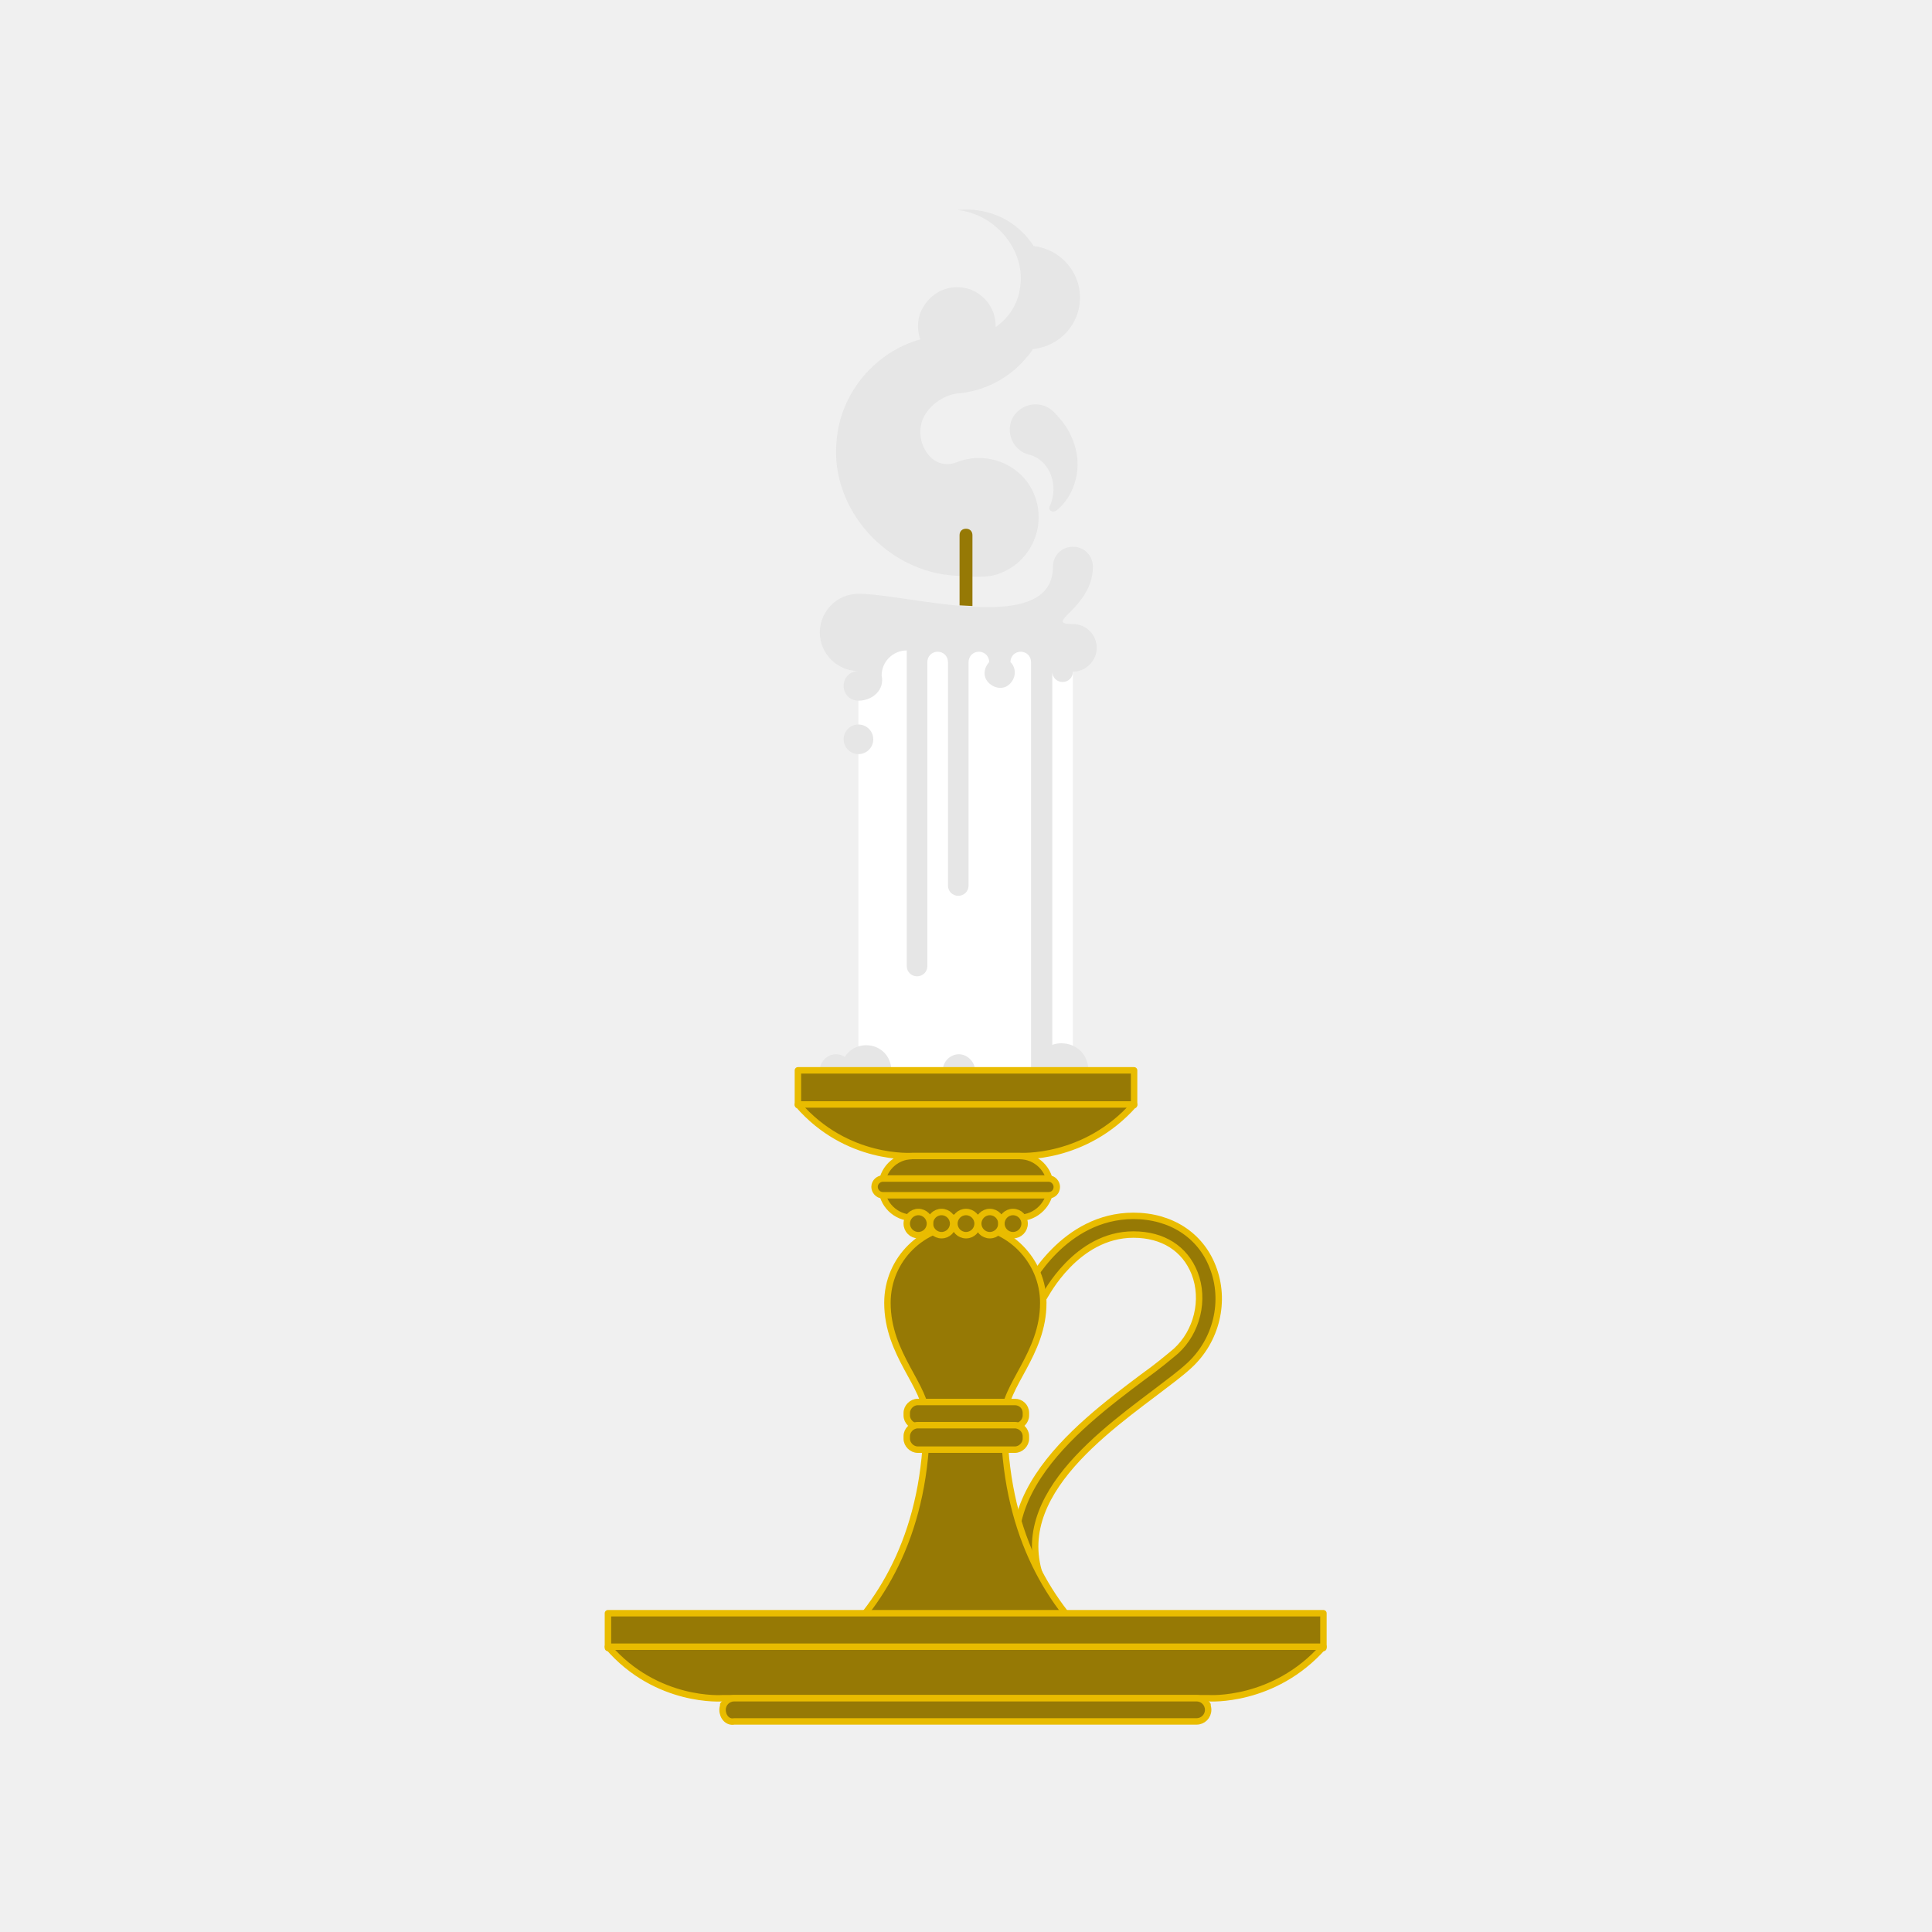
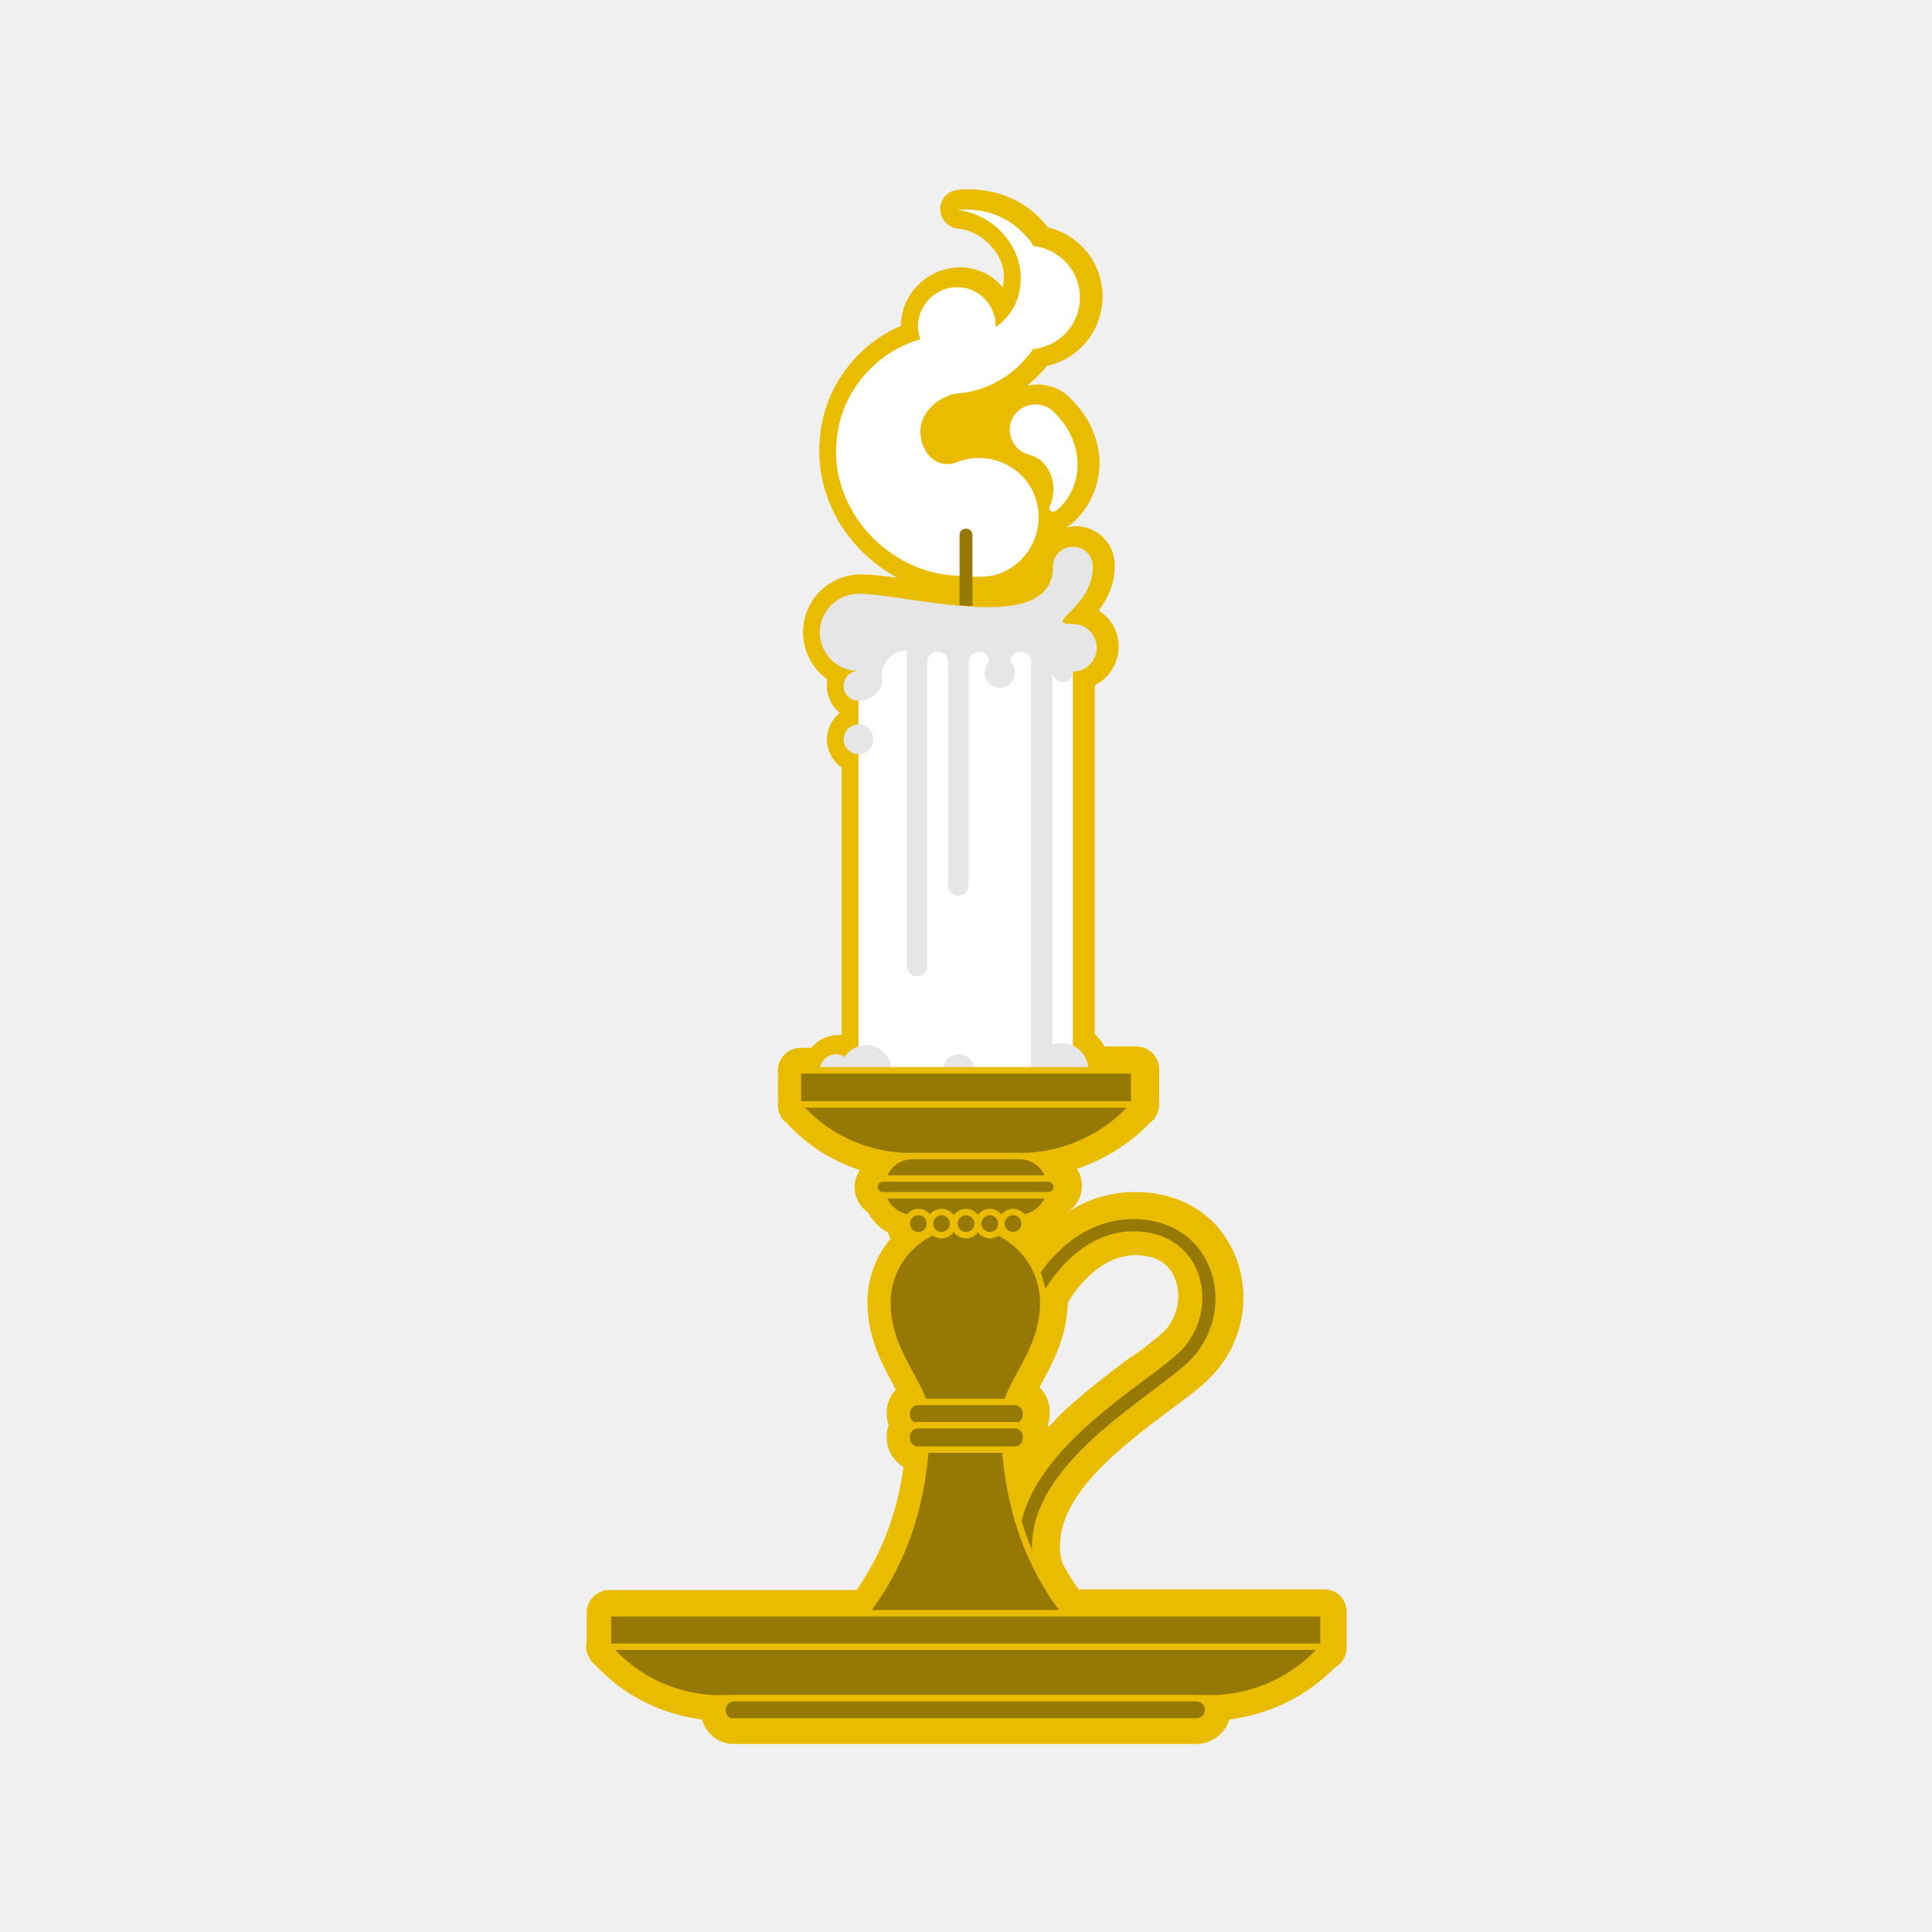
<svg xmlns="http://www.w3.org/2000/svg" version="1.1" id="레이어_1" x="0px" y="0px" viewBox="0 0 300 300" style="enable-background:new 0 0 300 300;" xml:space="preserve">
  <style type="text/css">
- 	.st0{fill:#967905;stroke:#E9BC00;stroke-linecap:round;stroke-linejoin:round;stroke-miterlimit:10;}
- 	.st1{fill:#FFFFFF;}
- 	.st2{fill:#E6E6E6;}
- 	.st3{fill:#967905;}
+ 	.st0{fill:#E9BC00;}
+ 	.st1{fill:#967905;stroke:#E9BC00;stroke-linecap:round;stroke-linejoin:round;stroke-miterlimit:10;}
+ 	.st2{fill:#FFFFFF;}
+ 	.st3{fill:#E6E6E6;}
+ 	.st4{fill:#967905;}
</style>
+   <path class="st0" d="M205.7,246.8h-38.2c-1-1.4-1.9-2.8-2.6-4.2c-2.3-9.3,8.6-17.5,16.7-23.6l1.1-0.8c1.8-1.4,3.4-2.5,4.6-3.7  c5.4-4.9,7.2-12.6,4.6-19.3c-2.5-6.3-8.3-10.1-15.6-10.1c-4.2,0-7.7,1.3-10.5,3.1c0,0,0-0.1,0.1-0.1c1.3-0.9,2.1-2.3,2.1-4  c0-1-0.3-1.9-0.8-2.6c3.5-1.2,7.7-3.3,11.4-7.2c0.9-0.6,1.4-1.7,1.4-2.8V166c0-1.9-1.6-3.5-3.5-3.5h-5c-0.4-0.7-0.9-1.4-1.5-1.9  v-54.2c2.2-1.1,3.7-3.4,3.7-6c0-2.4-1.2-4.4-3.1-5.6c1.3-1.7,2.5-4,2.5-7c0-3.4-2.7-6.1-6.1-6.1c-0.5,0-1,0.1-1.5,0.2  c0.1-0.1,0.2-0.1,0.3-0.2c0.1-0.1,0.2-0.1,0.4-0.2c2.5-2,4.2-5.2,4.5-8.6c0.3-3.6-1.1-7.4-3.7-10.2c-0.8-0.9-2.1-2.4-4.3-2.8  c-0.5-0.1-1-0.2-1.5-0.2c-0.6,0-1.2,0.1-1.7,0.2c0.9-0.8,1.8-1.6,2.6-2.5c0.2-0.2,0.3-0.4,0.5-0.6c5-1.1,8.6-5.5,8.6-10.8  c0-5.1-3.5-9.5-8.5-10.7c-2.9-3.8-7.3-5.9-12.3-5.9h0c-0.5,0-1.1,0-1.7,0.1c-1.5,0.1-2.7,1.4-2.7,3c0,1.5,1.2,2.8,2.7,3  c2.2,0.2,4.2,1.4,5.6,3.2c1.3,1.6,1.8,3.5,1.5,5.4c0,0,0,0.1,0,0.1c0,0.1,0,0.3-0.1,0.4c-1.6-1.9-4-3.1-6.7-3.1  c-0.6,0-1.1,0.1-1.7,0.2c-3.2,0.6-5.9,3-7,6.2c0,0,0,0.1,0,0.1c-0.3,0.9-0.4,1.8-0.4,2.6c-7.1,3-12.1,9.9-12.6,17.7  c-0.5,5.7,1.4,11.5,5.4,16.1c1.9,2.2,4.1,3.9,6.6,5.3c-2.2-0.3-4-0.5-5.6-0.5c-5,0-9,4-9,9c0,3,1.5,5.7,3.8,7.3  c-0.1,0.3-0.1,0.6-0.1,1c0,1.7,0.8,3.2,2,4.2c-1.2,1-2,2.5-2,4.1c0,1.8,0.9,3.4,2.3,4.4v41.5c0,0,0,0,0,0c-0.2,0-0.3,0-0.5,0  c-1.7,0-3.2,0.8-4.2,2h-1.7c-1.9,0-3.5,1.6-3.5,3.5v5.4c0,1.1,0.5,2.2,1.4,2.8c3.6,4,7.8,6.1,11.3,7.3c-0.5,0.8-0.8,1.7-0.8,2.6  c0,1.6,0.8,3.1,2.1,4c0.7,1.3,1.8,2.4,3.1,3.1c0.1,0.3,0.2,0.6,0.4,0.9c-2.3,2.8-3.6,6.2-3.6,9.9c0,5.4,2.2,9.5,4,12.8  c0.1,0.3,0.3,0.5,0.4,0.8c-0.9,0.9-1.4,2.2-1.4,3.5v0.4c0,0.5,0.1,1.1,0.3,1.6c-0.2,0.5-0.3,1.1-0.3,1.6v0.4c0,1.9,1.1,3.6,2.6,4.5  c-1,7.3-3.5,13.7-7.3,19.1H94.6c-1.9,0-3.5,1.6-3.5,3.5v4.4c-0.2,0.9-0.1,1.8,0.4,2.6c0.2,0.5,0.6,0.9,1,1.2  c5.7,6.1,12.5,7.9,16.5,8.4c0.3,1.1,0.9,2,1.8,2.7c0.9,0.7,1.9,1.1,3,1.1c0.2,0,0.3,0,0.5,0h71.5c2.4,0,4.4-1.6,5.1-3.8  c3.9-0.5,10.6-2.2,16.3-8c1.1-0.6,1.9-1.8,1.9-3.1v-5.4C209.2,248.4,207.6,246.8,205.7,246.8z M162.8,221.6c0-0.1-0.1-0.3-0.1-0.4  c0.2-0.5,0.3-1.1,0.3-1.6v-0.4c0-1.5-0.6-2.8-1.6-3.8c0.1-0.2,0.2-0.4,0.4-0.7c1.7-3.2,3.9-7.2,4-12.4c1.2-2.1,5-7.4,10.5-7.4  c3.2,0,5.3,1.3,6.2,3.8c1.1,2.7,0.2,6.2-1.9,8.2c-1.2,1-2.8,2.4-4.9,3.8c0,0,0,0-0.1,0c-3.3,2.5-7.5,5.6-11.2,9.2  C163.8,220.6,163.3,221.1,162.8,221.6z" />
  <g>
-     <path class="st0" d="M163,252c-0.5,0-0.9-0.2-1.2-0.6c-12.1-16.8,5.3-29.8,15.7-37.6c2.1-1.5,3.8-2.9,5.1-4c3.3-3,4.5-8,2.9-12.1   c-1.5-3.8-4.9-6-9.5-6c-8.9,0-13.7,9.5-13.8,9.6c-0.4,0.7-1.3,1-2,0.7c-0.7-0.4-1-1.3-0.7-2c0.2-0.5,5.7-11.2,16.5-11.2   c5.8,0,10.4,3,12.3,7.9c2.1,5.3,0.6,11.5-3.7,15.4c-1.3,1.2-3.2,2.6-5.3,4.2c-10.1,7.6-25.5,19.1-15.1,33.5   c0.5,0.7,0.3,1.6-0.3,2.1C163.6,251.9,163.3,252,163,252z" />
+     <path class="st1" d="M163,252c-0.5,0-0.9-0.2-1.2-0.6c-12.1-16.8,5.3-29.8,15.7-37.6c2.1-1.5,3.8-2.9,5.1-4c3.3-3,4.5-8,2.9-12.1   c-1.5-3.8-4.9-6-9.5-6c-8.9,0-13.7,9.5-13.8,9.6c-0.4,0.7-1.3,1-2,0.7c-0.7-0.4-1-1.3-0.7-2c0.2-0.5,5.7-11.2,16.5-11.2   c5.8,0,10.4,3,12.3,7.9c2.1,5.3,0.6,11.5-3.7,15.4c-1.3,1.2-3.2,2.6-5.3,4.2c-10.1,7.6-25.5,19.1-15.1,33.5   c0.5,0.7,0.3,1.6-0.3,2.1C163.6,251.9,163.3,252,163,252z" />
  </g>
-   <rect x="133.3" y="98.2" class="st1" width="33.3" height="68" />
+   <rect x="133.3" y="98.2" class="st2" width="33.3" height="68" />
  <g>
-     <circle class="st2" cx="133.3" cy="114.8" r="2.3" />
-     <path class="st2" d="M133.3,108.8c-1.3,0-2.3-1-2.3-2.3s1-2.3,2.3-2.3c-3.3,0-6-2.7-6-6s2.7-6,6-6c7.7,0,30.2,6.8,30.2-4.2   c0-1.8,1.4-3.1,3.1-3.1c1.8,0,3.1,1.4,3.1,3.1c0,6.5-8,8.9-3.1,8.9c2.1,0,3.7,1.7,3.7,3.7s-1.7,3.7-3.7,3.7l0,0   c0,0.9-0.7,1.6-1.6,1.6c-0.9,0-1.6-0.7-1.6-1.6v62.1h-3.3v-63.6c0-0.9-0.7-1.6-1.6-1.6s-1.6,0.7-1.6,1.6c0.9,0.9,0.9,2.3,0,3.3   s-2.3,0.9-3.3,0s-0.9-2.3,0-3.3c0-0.9-0.7-1.6-1.6-1.6s-1.6,0.7-1.6,1.6l0,0v34.7c0,0.9-0.7,1.6-1.6,1.6s-1.6-0.7-1.6-1.6v-34.7   l0,0c0-0.9-0.7-1.6-1.6-1.6s-1.6,0.7-1.6,1.6v-0.4V150c0,0.9-0.7,1.6-1.6,1.6s-1.6-0.7-1.6-1.6v-49c-2.1,0-3.9,1.7-3.9,3.9   C137.4,107.1,135.5,108.8,133.3,108.8z" />
-     <path class="st2" d="M160.6,166.2c0-2.2,1.8-4.2,4.2-4.2s4.2,1.8,4.2,4.2H160.6z" />
-     <path class="st2" d="M127.3,166.2c0-1.4,1.2-2.5,2.5-2.5c1.4,0,2.5,1.2,2.5,2.5H127.3z" />
-     <path class="st2" d="M146.4,166.2c0-1.4,1.2-2.5,2.5-2.5s2.5,1.2,2.5,2.5H146.4z" />
-     <path class="st2" d="M130.6,166.2c0-2.2,1.7-3.9,3.9-3.9s3.9,1.7,3.9,3.9H130.6z" />
+     <circle class="st3" cx="133.3" cy="114.8" r="2.3" />
+     <path class="st3" d="M133.3,108.8c-1.3,0-2.3-1-2.3-2.3s1-2.3,2.3-2.3c-3.3,0-6-2.7-6-6s2.7-6,6-6c7.7,0,30.2,6.8,30.2-4.2   c0-1.8,1.4-3.1,3.1-3.1c1.8,0,3.1,1.4,3.1,3.1c0,6.5-8,8.9-3.1,8.9c2.1,0,3.7,1.7,3.7,3.7s-1.7,3.7-3.7,3.7l0,0   c0,0.9-0.7,1.6-1.6,1.6c-0.9,0-1.6-0.7-1.6-1.6v62.1h-3.3v-63.6c0-0.9-0.7-1.6-1.6-1.6s-1.6,0.7-1.6,1.6c0.9,0.9,0.9,2.3,0,3.3   s-2.3,0.9-3.3,0s-0.9-2.3,0-3.3c0-0.9-0.7-1.6-1.6-1.6s-1.6,0.7-1.6,1.6l0,0v34.7c0,0.9-0.7,1.6-1.6,1.6s-1.6-0.7-1.6-1.6v-34.7   l0,0c0-0.9-0.7-1.6-1.6-1.6s-1.6,0.7-1.6,1.6v-0.4V150c0,0.9-0.7,1.6-1.6,1.6s-1.6-0.7-1.6-1.6v-49c-2.1,0-3.9,1.7-3.9,3.9   C137.4,107.1,135.5,108.8,133.3,108.8z" />
+     <path class="st3" d="M160.6,166.2c0-2.2,1.8-4.2,4.2-4.2s4.2,1.8,4.2,4.2H160.6z" />
+     <path class="st3" d="M127.3,166.2c0-1.4,1.2-2.5,2.5-2.5c1.4,0,2.5,1.2,2.5,2.5H127.3z" />
+     <path class="st3" d="M146.4,166.2c0-1.4,1.2-2.5,2.5-2.5s2.5,1.2,2.5,2.5H146.4z" />
+     <path class="st3" d="M130.6,166.2c0-2.2,1.7-3.9,3.9-3.9s3.9,1.7,3.9,3.9H130.6z" />
  </g>
  <g>
-     <rect x="123.9" y="166.2" class="st0" width="52.2" height="5.4" />
-     <path class="st0" d="M158.3,189.1h-16.6c-2.6,0-4.8-2.1-4.8-4.8l0,0c0-2.6,2.1-4.8,4.8-4.8h16.6c2.6,0,4.8,2.1,4.8,4.8l0,0   C163.1,186.9,160.9,189.1,158.3,189.1z" />
-     <path class="st0" d="M162.8,185.6h-25.7c-0.8,0-1.3-0.7-1.3-1.3l0,0c0-0.8,0.7-1.3,1.3-1.3h25.7c0.8,0,1.3,0.7,1.3,1.3l0,0   C164.1,185,163.6,185.6,162.8,185.6z" />
-     <path class="st0" d="M141.7,179.5c0,0-10.2,0.8-17.8-8h52.2c-7.7,8.7-17.8,8-17.8,8H141.7z" />
-     <path class="st0" d="M112.3,264.7c4.4,0,31.6-9.7,31.6-44.5c0-5-6.1-9.8-6.1-17.9c0-6.8,5.5-12.1,12.1-12.1   c6.7,0,12.1,5.5,12.1,12.1c0,8-6.1,12.8-6.1,17.9c0,34.9,27.3,44.5,31.6,44.5H112.3z" />
-     <circle class="st0" cx="150" cy="190" r="1.8" />
-     <circle class="st0" cx="153.7" cy="190" r="1.8" />
-     <circle class="st0" cx="157.3" cy="190" r="1.8" />
-     <rect x="94.4" y="250.5" class="st0" width="111.1" height="5.4" />
-     <path class="st0" d="M112.2,263.7c0,0-10.2,0.8-17.8-8h111.1c-7.7,8.7-17.8,8-17.8,8H112.2z" />
-     <circle class="st0" cx="146.2" cy="190" r="1.8" />
-     <circle class="st0" cx="142.6" cy="190" r="1.8" />
-     <path class="st0" d="M159.3,219.4v0.4c0,0.9-0.8,1.7-1.7,1.7h-15.1c-0.9,0-1.7-0.8-1.7-1.7v-0.4c0-0.9,0.8-1.7,1.7-1.7h15.1   C158.5,217.7,159.3,218.4,159.3,219.4z" />
-     <path class="st0" d="M159.3,223v0.4c0,0.9-0.8,1.7-1.7,1.7h-15.1c-0.9,0-1.7-0.8-1.7-1.7V223c0-0.9,0.8-1.7,1.7-1.7h15.1   C158.5,221.3,159.3,222.1,159.3,223z" />
-     <path class="st0" d="M112.2,265.5L112.2,265.5c0-1,0.8-1.8,1.8-1.8h71.8c1,0,1.8,0.8,1.8,1.8l0,0c0,1-0.8,1.8-1.8,1.8H114   C113,267.5,112.2,266.6,112.2,265.5z" />
+     <rect x="123.9" y="166.2" class="st1" width="52.2" height="5.4" />
+     <path class="st1" d="M158.3,189.1h-16.6c-2.6,0-4.8-2.1-4.8-4.8l0,0c0-2.6,2.1-4.8,4.8-4.8h16.6c2.6,0,4.8,2.1,4.8,4.8l0,0   C163.1,186.9,160.9,189.1,158.3,189.1z" />
+     <path class="st1" d="M162.8,185.6h-25.7c-0.8,0-1.3-0.7-1.3-1.3l0,0c0-0.8,0.7-1.3,1.3-1.3h25.7c0.8,0,1.3,0.7,1.3,1.3l0,0   C164.1,185,163.6,185.6,162.8,185.6z" />
+     <path class="st1" d="M141.7,179.5c0,0-10.2,0.8-17.8-8h52.2c-7.7,8.7-17.8,8-17.8,8H141.7z" />
+     <path class="st1" d="M112.3,264.7c4.4,0,31.6-9.7,31.6-44.5c0-5-6.1-9.8-6.1-17.9c0-6.8,5.5-12.1,12.1-12.1   c6.7,0,12.1,5.5,12.1,12.1c0,8-6.1,12.8-6.1,17.9c0,34.9,27.3,44.5,31.6,44.5H112.3z" />
+     <circle class="st1" cx="150" cy="190" r="1.8" />
+     <circle class="st1" cx="153.7" cy="190" r="1.8" />
+     <circle class="st1" cx="157.3" cy="190" r="1.8" />
+     <rect x="94.4" y="250.5" class="st1" width="111.1" height="5.4" />
+     <path class="st1" d="M112.2,263.7c0,0-10.2,0.8-17.8-8h111.1c-7.7,8.7-17.8,8-17.8,8H112.2z" />
+     <circle class="st1" cx="146.2" cy="190" r="1.8" />
+     <circle class="st1" cx="142.6" cy="190" r="1.8" />
+     <path class="st1" d="M159.3,219.4v0.4c0,0.9-0.8,1.7-1.7,1.7h-15.1c-0.9,0-1.7-0.8-1.7-1.7v-0.4c0-0.9,0.8-1.7,1.7-1.7h15.1   C158.5,217.7,159.3,218.4,159.3,219.4z" />
+     <path class="st1" d="M159.3,223v0.4c0,0.9-0.8,1.7-1.7,1.7h-15.1c-0.9,0-1.7-0.8-1.7-1.7V223c0-0.9,0.8-1.7,1.7-1.7h15.1   C158.5,221.3,159.3,222.1,159.3,223z" />
+     <path class="st1" d="M112.2,265.5L112.2,265.5c0-1,0.8-1.8,1.8-1.8h71.8c1,0,1.8,0.8,1.8,1.8l0,0c0,1-0.8,1.8-1.8,1.8H114   C113,267.5,112.2,266.6,112.2,265.5z" />
  </g>
  <g>
    <path class="st2" d="M148.6,61.1c4.3-0.3,8.3-2.5,10.8-5.6c0.4-0.4,0.7-0.8,1-1.3c4.1-0.4,7.3-3.8,7.3-8c0-4.1-3.1-7.5-7.2-8   c-2.4-3.7-6.6-6.1-11.9-5.6c6,0.6,10.7,6.3,9.8,12c-0.3,2.6-1.8,4.8-3.8,6.2c0-0.1,0-0.2,0-0.2c0-3.7-3.3-6.6-7.1-5.9   c-2.2,0.4-4,2.1-4.7,4.2c-0.4,1.4-0.3,2.6,0.1,3.8c-6.9,1.9-12.5,8.3-13,15.9c-1,10.5,7.9,20.3,18.6,20.8c2.2,0.1,4.9,0.5,7.1-0.5   c4.7-2,6.9-7.4,5-12.1s-7.4-6.9-12.1-5c-4.3,1.6-7.2-4.3-4.6-7.8C144.9,62.6,146.6,61.4,148.6,61.1z" />
    <path class="st2" d="M163,78.6c1.5-3.2,0-7.2-3.2-8c-2.1-0.5-3.4-2.7-2.9-4.8c0.5-2.1,2.7-3.4,4.8-2.9c1.2,0.2,2,1.1,2.7,1.9   c2.1,2.3,3.1,5.3,2.9,8c-0.2,2.7-1.5,5.1-3.3,6.5C163.4,79.7,162.7,79.2,163,78.6L163,78.6z" />
  </g>
-   <path class="st3" d="M149,94V83.1c0-0.6,0.4-1,1-1l0,0c0.6,0,1,0.4,1,1v11L149,94z" />
+   <path class="st4" d="M149,94V83.1c0-0.6,0.4-1,1-1l0,0c0.6,0,1,0.4,1,1v11L149,94z" />
</svg>
